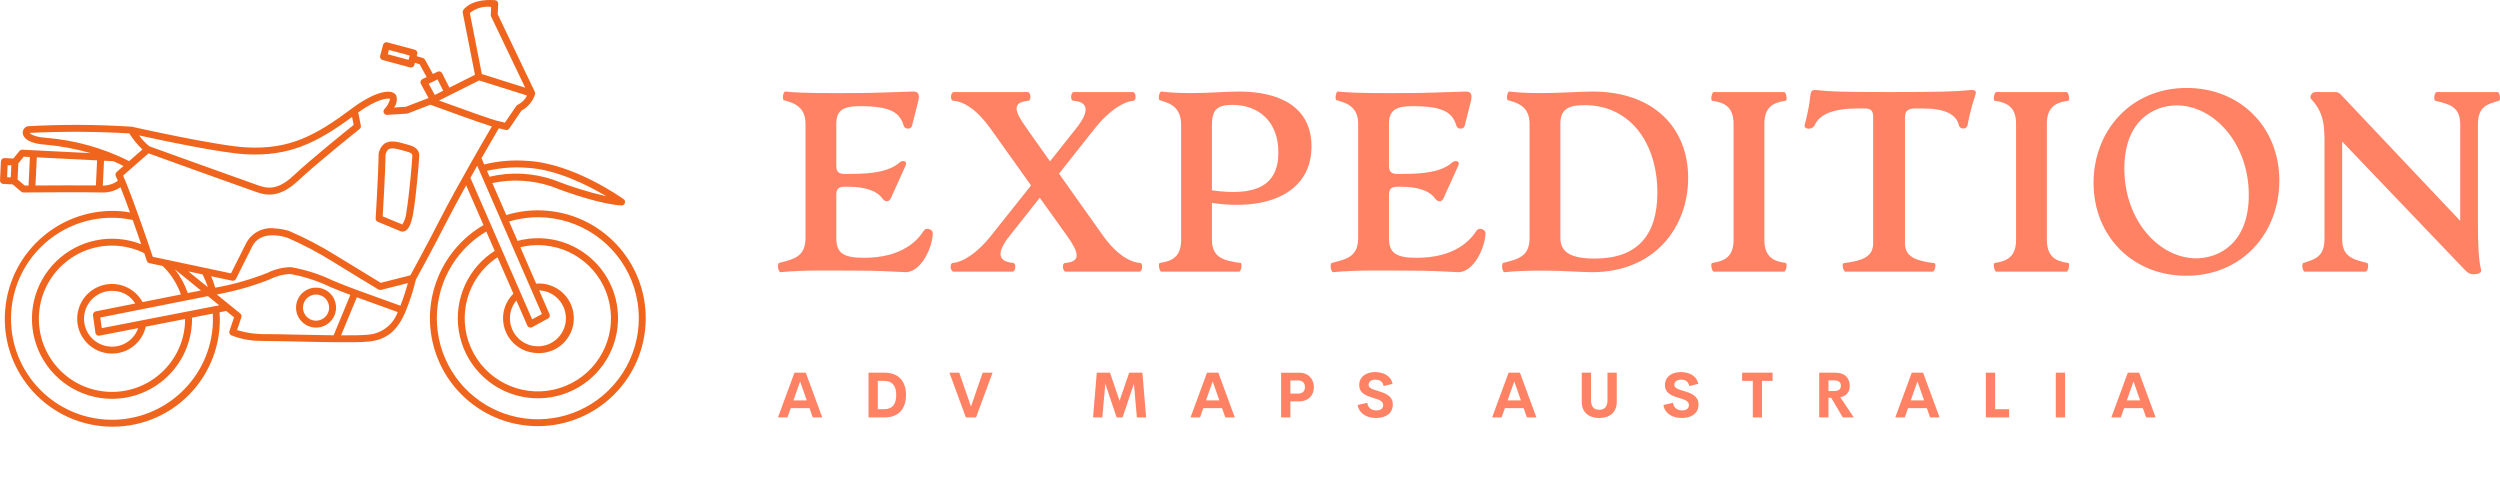
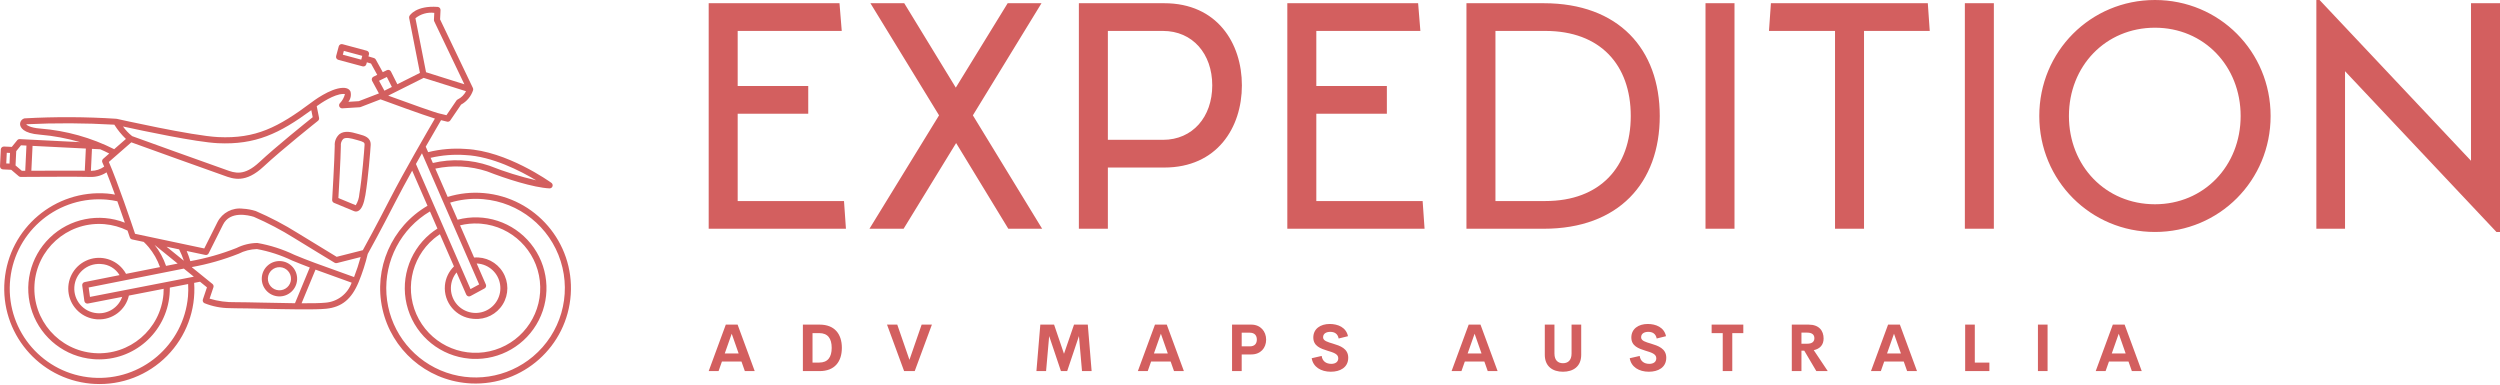
- <svg xmlns="http://www.w3.org/2000/svg" width="429" height="83.672" viewBox="0 -9 369.545 72.076" class="css-1j8o68f">
-   <defs id="SvgjsDefs13825" />
-   <g id="SvgjsG13826" featurekey="symbolFeature-0" transform="matrix(1.022031,0,0,1.022031,-3.615438,-27.08637)" fill="#f0651d">
-     <g>
-       <path d="M82.668,48.174a15.489,15.489,0,0,0-5.904.629l-2.02-4.63a16.319,16.319,0,0,1,8.479.457c3.069,1.202,7.579,2.651,10.192,2.777a.5.5,0,0,0,.317-.905c-.296-.213-7.313-5.224-14.008-5.544a19.549,19.549,0,0,0-6.155.522l-.393-.9c1.166-2.039,2.121-3.676,2.505-4.33l.983.24a.489.489,0,0,0,.095.014.5.5,0,0,0,.437-.218l1.76-2.584a4.156,4.156,0,0,0,1.97-2.366.501.501,0,0,0-.032-.348L75.523,19.765l.073-1.52a.5.5,0,0,0-.464-.523c-3.568-.249-4.568,1.39-4.609,1.46a.499.499,0,0,0-.06.35L72.23,28.517,68.531,30.37l-1.043-2.076a.499.499,0,0,0-.666-.225l-.676.329L65.001,26.324a.502.502,0,0,0-.296-.238l-.9-.267.085-.316a.499.499,0,0,0-.352-.612l-3.978-1.071a.488.488,0,0,0-.38.049.501.501,0,0,0-.233.303L58.519,25.763a.5.5,0,0,0,.352.613l3.978,1.071a.499.499,0,0,0,.613-.353l.083-.309.679.201,1.02,1.85-.617.301a.5.5,0,0,0-.221.688l1.111,2.047-3.287,1.268-1.703.107a1.936,1.936,0,0,0,.335-1.696c-.135-.283-.459-.611-1.264-.59-2.087.067-4.94,2.254-5.106,2.382l-0-0c-5.449,4.078-9.124,5.968-15.271,5.673-4.221-.202-16.457-2.959-16.58-2.986-.016-.004-.031.005-.048.003l.002-.012a124.175,124.175,0,0,0-15.042-.068.956.956,0,0,0-.728,1.011c.043.429.447,1.449,3.259,1.656A33.635,33.635,0,0,1,16.635,39.843l-9.869-.496-.001,0a.499.499,0,0,0-.412.185l-.883,1.089-1.277-.061a.5.5,0,0,0-.523.475l-.131,2.743a.5.5,0,0,0,.475.523l1.359.065,1.233,1.049a.5.5,0,0,0,.3.118c.009 0.0.018 0.0.027 0.0.1-.001,9.963-.069,11.462.003l.019.001a4.556,4.556,0,0,0,2.552-.751c.432,1.081.908,2.352,1.374,3.637-.417-.07-.835-.137-1.263-.174a15.607,15.607,0,0,0-2.681,31.098q.302.026.601.041A15.489,15.489,0,0,0,35.297,62.863l.96-.187,1.132.918-.667,1.982a.5.5,0,0,0,.251.607,11.194,11.194,0,0,0,4.134.813c.303.014.624.023.961.023,1.048 0,2.659.036,4.452.075,3.812.083,8.557.187,10.363.001,2.564-.263,4.154-1.567,5.318-4.358A30.992,30.992,0,0,0,63.688,58.131c.256-.459,2.003-3.606,4.531-8.534.788-1.535,1.758-3.321,2.74-5.088l2.506,5.744a15.598,15.598,0,0,0,6.522,29.018q.305.026.609.041a15.607,15.607,0,0,0,2.072-31.139ZM62.627,26.352l-3.012-.812.168-.625,3.012.811ZM30.276,64.708A10.578,10.578,0,1,1,20.233,53.233q.206.01.413.028a10.564,10.564,0,0,1,3.752,1.047c.227.67.37,1.097.376,1.116a.5.5,0,0,0,.371.332l1.903.403a10.749,10.749,0,0,1,.784.832,10.567,10.567,0,0,1,1.875,3.292l-5.552,1.103a5.082,5.082,0,0,0-.566-.826,5.034,5.034,0,1,0-4.285,8.256c.066.006.131.01.197.013a4.991,4.991,0,0,0,5.12-3.889l5.687-1.106C30.307,64.124,30.301,64.415,30.276,64.708ZM17.337,65.819a.499.499,0,0,0,.471.431.515.515,0,0,0,.119-.008l5.593-1.088a3.992,3.992,0,0,1-4.131,2.665,4.034,4.034,0,0,1,.538-8.049q.077.004.155.01a3.735,3.735,0,0,1,3.011,1.815L17.385,62.73a.5.5,0,0,0-.398.559Zm13.362-5.735A11.541,11.541,0,0,0,28.83,56.653l3.767,3.055Zm-12.444,5.074-.213-1.54,15.565-3.092,1.637,1.327Zm15.357-5.915-2.828-2.294,2.054.435A14.546,14.546,0,0,1,33.612,59.244Zm29.273-1.726-4.279,1.085c-.939-.57-5.292-3.213-6.378-3.893a50.644,50.644,0,0,0-6.859-3.598,8.554,8.554,0,0,0-2.093-.381,4.076,4.076,0,0,0-4.156,2.172c-.931,1.876-1.808,3.617-2.17,4.332L25.631,54.836c-.498-1.488-2.846-8.447-4.289-11.75l3.677-3.212c1.965.71,13.138,4.745,14.637,5.252.157.053.315.111.477.171,1.584.584,3.557,1.308,6.523-1.46,2.993-2.793,8.833-7.433,8.892-7.48a.499.499,0,0,0,.179-.49l-.381-1.91c.712-.515,2.819-1.949,4.286-1.995.052-.002.097-.001.135.001a1.728,1.728,0,0,1,.194.022,3.275,3.275,0,0,1-.837,1.502.5.5,0,0,0,.41.825l2.836-.178a.512.512,0,0,0,.149-.032l3.265-1.26c1.27.468,6.83,2.51,8.892,3.145-1.151,1.967-5.03,8.642-7.347,13.155C64.981,53.719,63.307,56.757,62.885,57.518Zm9.673-15.853L81.915,63.114l-1.415.766L71.572,43.413C71.906,42.817,72.237,42.231,72.559,41.665Zm7.243,23.114a.499.499,0,0,0,.295.273.509.509,0,0,0,.139.027.498.498,0,0,0,.262-.06l2.297-1.244a.5.5,0,0,0,.22-.64l-1.501-3.442.003-0c.052.003.105.006.157.01a4.047,4.047,0,1,1-3.453,1.453Zm-2.009-4.606a4.979,4.979,0,0,0-1.48,3.118,5.039,5.039,0,0,0,4.582,5.448c.065.006.129.01.193.013a5.034,5.034,0,1,0-0-10.035l-2.296-5.264a10.561,10.561,0,0,1,3.032-.295q.206.01.413.028a10.579,10.579,0,1,1-7.719,2.444,10.733,10.733,0,0,1,.977-.722ZM79.676,41.957c4.37.209,9.026,2.611,11.559,4.127a52.965,52.965,0,0,1-7.647-2.384,16.738,16.738,0,0,0-9.247-.448l-.367-.843A19.077,19.077,0,0,1,79.676,41.957ZM71.49,19.571a4.105,4.105,0,0,1,3.083-.874l-.055,1.146a.496.496,0,0,0,.049.24l4.929,10.298-6.269-1.974Zm1.348,9.76,6.933,2.183a3.103,3.103,0,0,1-1.377,1.352.495.495,0,0,0-.192.167L76.565,35.436,75.557,35.19l-.002.009c-.017-.004-.03-.017-.048-.019-.527-.073-5.094-1.707-8.469-2.944Zm-6.022-.148.821,1.634-1.22.611-.88-1.622ZM39.175,40.016c6.164.295,10.083-1.586,15.282-5.403l.23,1.151c-1.137.908-6.04,4.847-8.713,7.342-2.516,2.349-4.03,1.792-5.495,1.253-.17-.063-.337-.124-.502-.18-1.54-.521-13.787-4.944-14.82-5.318a7.666,7.666,0,0,1-1.501-1.58C26.908,37.993,35.628,39.846,39.175,40.016Zm-31.356-3.097a135.424,135.424,0,0,1,14.418.069,12.24,12.24,0,0,0,1.898,2.331l-1.92,1.677a32.575,32.575,0,0,0-12.056-3.372C8.334,37.491,7.844,36.983,7.819,36.919Zm9.761,3.973-.174,3.623c-2.097-.026-6.338-.006-8.74.009L8.862,40.454ZM5.092,43.352l-.531-.025.084-1.744.531.025Zm.987.302.112-2.334.779-.961.894.045-.198,4.126-.553.004Zm12.384.885-.005-0-.05-.002.172-3.595,1.354.068q.756.323,1.471.694l-.998.872a.5.5,0,0,0-.126.583c.095.209.195.439.3.686A3.651,3.651,0,0,1,18.462,44.539ZM34.29,65.055A14.607,14.607,0,1,1,20.428,49.209c.187.009.375.021.563.038a14.628,14.628,0,0,1,1.741.267c.455,1.274.879,2.497,1.225,3.504A11.578,11.578,0,1,0,18.742,75.334c.151.013.301.023.452.03A11.578,11.578,0,0,0,31.272,64.794q.05-.581.043-1.157l2.995-.583A14.596,14.596,0,0,1,34.29,65.055Zm12.252,1.04c-1.801-.039-3.42-.074-4.474-.075a13.601,13.601,0,0,1-4.246-.576l.626-1.858a.5.5,0,0,0-.159-.548l-1.759-1.426-.001-.006-.005.001-1.577-1.279c-.004-.017-.01-.034-.014-.052a40.038,40.038,0,0,0,7.644-2.182,6.906,6.906,0,0,1,2.987-.762,22.887,22.887,0,0,1,5.757,1.874c.942.386,1.913.777,2.888,1.142l-2.421,5.843C50.084,66.172,48.222,66.131,46.542,66.094Zm10.239.007c-.802.083-2.235.105-3.914.097L55.147,60.695l5.91,2.135A4.929,4.929,0,0,1,56.781,66.101Zm4.672-4.191-6.416-2.317c-1.119-.404-2.247-.866-3.337-1.313a23.244,23.244,0,0,0-6.072-1.946,7.856,7.856,0,0,0-3.409.826A39.153,39.153,0,0,1,34.67,59.307a15.552,15.552,0,0,0-.597-1.659l3.046.645a.494.494,0,0,0,.549-.263s1.129-2.226,2.347-4.683c1.143-2.305,4.157-1.562,5.052-1.282A50.345,50.345,0,0,1,51.696,55.556c1.222.766,6.57,4.01,6.57,4.01a.499.499,0,0,0,.382.057l3.88-.983A31.388,31.388,0,0,1,61.453,61.91ZM90.73,74.901a14.603,14.603,0,1,1-16.863-23.725l1.223,2.805a11.724,11.724,0,0,0-1.217.883,11.578,11.578,0,0,0,6.459,20.395c.149.013.298.023.446.03a11.578,11.578,0,1,0-2.389-22.757l-1.219-2.795a14.482,14.482,0,0,1,4.849-.605c.186.009.375.022.562.038a14.607,14.607,0,0,1,8.148,25.731Z" />
-       <path d="M52.136,62.325a2.892,2.892,0,1,0-3.027,2.75A2.895,2.895,0,0,0,52.136,62.325ZM49.157,64.076a1.892,1.892,0,1,1,1.98-1.799A1.894,1.894,0,0,1,49.157,64.076Z" />
-       <path d="M62.289,38.554l-.396-.109c-.735-.21-1.963-.558-2.812.074a2.305,2.305,0,0,0-.788,1.928c-.038,2.394-.42,8.77-.424,8.835a.501.501,0,0,0,.308.492L61.475,51.141a.682.682,0,0,0,.243.055.824.824,0,0,0,.431-.103c.536-.285.902-1.107,1.154-2.585.449-2.639.826-7.338.867-8.188C64.229,39.076,63.153,38.787,62.289,38.554Zm.028,9.787a4.008,4.008,0,0,1-.588,1.823l-2.84-1.177c.082-1.385.371-6.437.404-8.523a1.406,1.406,0,0,1,.385-1.142c.453-.339,1.385-.073,2.037.112l.316.086c.989.266,1.159.379,1.142.753C63.131,41.111,62.758,45.742,62.316,48.341Z" />
+ <svg xmlns="http://www.w3.org/2000/svg" width="429" height="65.903" viewBox="0 0 370.403 56.901" class="css-1j8o68f" version="1.1" id="svg5">
+   <defs id="SvgjsDefs3014" />
+   <g id="SvgjsG3015" featurekey="symbolFeature-0" transform="matrix(0.9057811,0,0,0.9057811,-3.204204,-15.02915)" fill="#ff8264" style="fill:#d35f5f;fill-opacity:1">
+     <g id="g3" style="fill:#d35f5f;fill-opacity:1">
+       <path d="M82.668,48.174a15.489,15.489,0,0,0-5.904.629l-2.02-4.63a16.319,16.319,0,0,1,8.479.457c3.069,1.202,7.579,2.651,10.192,2.777a.5.5,0,0,0,.317-.905c-.296-.213-7.313-5.224-14.008-5.544a19.549,19.549,0,0,0-6.155.522l-.393-.9c1.166-2.039,2.121-3.676,2.505-4.33l.983.24a.489.489,0,0,0,.095.014.5.5,0,0,0,.437-.218l1.76-2.584a4.156,4.156,0,0,0,1.97-2.366.501.501,0,0,0-.032-.348L75.523,19.765l.073-1.52a.5.5,0,0,0-.464-.523c-3.568-.249-4.568,1.39-4.609,1.46a.499.499,0,0,0-.06.35L72.23,28.517,68.531,30.37l-1.043-2.076a.499.499,0,0,0-.666-.225l-.676.329L65.001,26.324a.502.502,0,0,0-.296-.238l-.9-.267.085-.316a.499.499,0,0,0-.352-.612l-3.978-1.071a.488.488,0,0,0-.38.049.501.501,0,0,0-.233.303L58.519,25.763a.5.5,0,0,0,.352.613l3.978,1.071a.499.499,0,0,0,.613-.353l.083-.309.679.201,1.02,1.85-.617.301a.5.5,0,0,0-.221.688l1.111,2.047-3.287,1.268-1.703.107a1.936,1.936,0,0,0,.335-1.696c-.135-.283-.459-.611-1.264-.59-2.087.067-4.94,2.254-5.106,2.382l-0-0c-5.449,4.078-9.124,5.968-15.271,5.673-4.221-.202-16.457-2.959-16.58-2.986-.016-.004-.031.005-.048.003l.002-.012a124.175,124.175,0,0,0-15.042-.068.956.956,0,0,0-.728,1.011c.043.429.447,1.449,3.259,1.656A33.635,33.635,0,0,1,16.635,39.843l-9.869-.496-.001,0a.499.499,0,0,0-.412.185l-.883,1.089-1.277-.061a.5.5,0,0,0-.523.475l-.131,2.743a.5.5,0,0,0,.475.523l1.359.065,1.233,1.049a.5.5,0,0,0,.3.118c.009 0.0.018 0.0.027 0.0.1-.001,9.963-.069,11.462.003l.019.001a4.556,4.556,0,0,0,2.552-.751c.432,1.081.908,2.352,1.374,3.637-.417-.07-.835-.137-1.263-.174a15.607,15.607,0,0,0-2.681,31.098q.302.026.601.041A15.489,15.489,0,0,0,35.297,62.863l.96-.187,1.132.918-.667,1.982a.5.5,0,0,0,.251.607,11.194,11.194,0,0,0,4.134.813c.303.014.624.023.961.023,1.048 0,2.659.036,4.452.075,3.812.083,8.557.187,10.363.001,2.564-.263,4.154-1.567,5.318-4.358A30.992,30.992,0,0,0,63.688,58.131c.256-.459,2.003-3.606,4.531-8.534.788-1.535,1.758-3.321,2.74-5.088l2.506,5.744a15.598,15.598,0,0,0,6.522,29.018q.305.026.609.041a15.607,15.607,0,0,0,2.072-31.139ZM62.627,26.352l-3.012-.812.168-.625,3.012.811ZM30.276,64.708A10.578,10.578,0,1,1,20.233,53.233q.206.01.413.028a10.564,10.564,0,0,1,3.752,1.047c.227.67.37,1.097.376,1.116a.5.5,0,0,0,.371.332l1.903.403a10.749,10.749,0,0,1,.784.832,10.567,10.567,0,0,1,1.875,3.292l-5.552,1.103a5.082,5.082,0,0,0-.566-.826,5.034,5.034,0,1,0-4.285,8.256c.066.006.131.01.197.013a4.991,4.991,0,0,0,5.12-3.889l5.687-1.106C30.307,64.124,30.301,64.415,30.276,64.708ZM17.337,65.819a.499.499,0,0,0,.471.431.515.515,0,0,0,.119-.008l5.593-1.088a3.992,3.992,0,0,1-4.131,2.665,4.034,4.034,0,0,1,.538-8.049q.077.004.155.01a3.735,3.735,0,0,1,3.011,1.815L17.385,62.73a.5.5,0,0,0-.398.559Zm13.362-5.735A11.541,11.541,0,0,0,28.83,56.653l3.767,3.055Zm-12.444,5.074-.213-1.54,15.565-3.092,1.637,1.327Zm15.357-5.915-2.828-2.294,2.054.435A14.546,14.546,0,0,1,33.612,59.244Zm29.273-1.726-4.279,1.085c-.939-.57-5.292-3.213-6.378-3.893a50.644,50.644,0,0,0-6.859-3.598,8.554,8.554,0,0,0-2.093-.381,4.076,4.076,0,0,0-4.156,2.172c-.931,1.876-1.808,3.617-2.17,4.332L25.631,54.836c-.498-1.488-2.846-8.447-4.289-11.75l3.677-3.212c1.965.71,13.138,4.745,14.637,5.252.157.053.315.111.477.171,1.584.584,3.557,1.308,6.523-1.46,2.993-2.793,8.833-7.433,8.892-7.48a.499.499,0,0,0,.179-.49l-.381-1.91c.712-.515,2.819-1.949,4.286-1.995.052-.002.097-.001.135.001a1.728,1.728,0,0,1,.194.022,3.275,3.275,0,0,1-.837,1.502.5.5,0,0,0,.41.825l2.836-.178a.512.512,0,0,0,.149-.032l3.265-1.26c1.27.468,6.83,2.51,8.892,3.145-1.151,1.967-5.03,8.642-7.347,13.155C64.981,53.719,63.307,56.757,62.885,57.518Zm9.673-15.853L81.915,63.114l-1.415.766L71.572,43.413C71.906,42.817,72.237,42.231,72.559,41.665Zm7.243,23.114a.499.499,0,0,0,.295.273.509.509,0,0,0,.139.027.498.498,0,0,0,.262-.06l2.297-1.244a.5.5,0,0,0,.22-.64l-1.501-3.442.003-0c.052.003.105.006.157.01a4.047,4.047,0,1,1-3.453,1.453Zm-2.009-4.606a4.979,4.979,0,0,0-1.48,3.118,5.039,5.039,0,0,0,4.582,5.448c.065.006.129.01.193.013a5.034,5.034,0,1,0-0-10.035l-2.296-5.264a10.561,10.561,0,0,1,3.032-.295q.206.01.413.028a10.579,10.579,0,1,1-7.719,2.444,10.733,10.733,0,0,1,.977-.722ZM79.676,41.957c4.37.209,9.026,2.611,11.559,4.127a52.965,52.965,0,0,1-7.647-2.384,16.738,16.738,0,0,0-9.247-.448l-.367-.843A19.077,19.077,0,0,1,79.676,41.957ZM71.49,19.571a4.105,4.105,0,0,1,3.083-.874l-.055,1.146a.496.496,0,0,0,.049.24l4.929,10.298-6.269-1.974Zm1.348,9.76,6.933,2.183a3.103,3.103,0,0,1-1.377,1.352.495.495,0,0,0-.192.167L76.565,35.436,75.557,35.19l-.002.009c-.017-.004-.03-.017-.048-.019-.527-.073-5.094-1.707-8.469-2.944Zm-6.022-.148.821,1.634-1.22.611-.88-1.622ZM39.175,40.016c6.164.295,10.083-1.586,15.282-5.403l.23,1.151c-1.137.908-6.04,4.847-8.713,7.342-2.516,2.349-4.03,1.792-5.495,1.253-.17-.063-.337-.124-.502-.18-1.54-.521-13.787-4.944-14.82-5.318a7.666,7.666,0,0,1-1.501-1.58C26.908,37.993,35.628,39.846,39.175,40.016Zm-31.356-3.097a135.424,135.424,0,0,1,14.418.069,12.24,12.24,0,0,0,1.898,2.331l-1.92,1.677a32.575,32.575,0,0,0-12.056-3.372C8.334,37.491,7.844,36.983,7.819,36.919Zm9.761,3.973-.174,3.623c-2.097-.026-6.338-.006-8.74.009L8.862,40.454ZM5.092,43.352l-.531-.025.084-1.744.531.025Zm.987.302.112-2.334.779-.961.894.045-.198,4.126-.553.004Zm12.384.885-.005-0-.05-.002.172-3.595,1.354.068q.756.323,1.471.694l-.998.872a.5.5,0,0,0-.126.583c.095.209.195.439.3.686A3.651,3.651,0,0,1,18.462,44.539ZM34.29,65.055A14.607,14.607,0,1,1,20.428,49.209c.187.009.375.021.563.038a14.628,14.628,0,0,1,1.741.267c.455,1.274.879,2.497,1.225,3.504A11.578,11.578,0,1,0,18.742,75.334c.151.013.301.023.452.03A11.578,11.578,0,0,0,31.272,64.794q.05-.581.043-1.157l2.995-.583A14.596,14.596,0,0,1,34.29,65.055Zm12.252,1.04c-1.801-.039-3.42-.074-4.474-.075a13.601,13.601,0,0,1-4.246-.576l.626-1.858a.5.5,0,0,0-.159-.548l-1.759-1.426-.001-.006-.005.001-1.577-1.279c-.004-.017-.01-.034-.014-.052a40.038,40.038,0,0,0,7.644-2.182,6.906,6.906,0,0,1,2.987-.762,22.887,22.887,0,0,1,5.757,1.874c.942.386,1.913.777,2.888,1.142l-2.421,5.843C50.084,66.172,48.222,66.131,46.542,66.094Zm10.239.007c-.802.083-2.235.105-3.914.097L55.147,60.695l5.91,2.135A4.929,4.929,0,0,1,56.781,66.101Zm4.672-4.191-6.416-2.317c-1.119-.404-2.247-.866-3.337-1.313a23.244,23.244,0,0,0-6.072-1.946,7.856,7.856,0,0,0-3.409.826A39.153,39.153,0,0,1,34.67,59.307a15.552,15.552,0,0,0-.597-1.659l3.046.645a.494.494,0,0,0,.549-.263s1.129-2.226,2.347-4.683c1.143-2.305,4.157-1.562,5.052-1.282A50.345,50.345,0,0,1,51.696,55.556c1.222.766,6.57,4.01,6.57,4.01a.499.499,0,0,0,.382.057l3.88-.983A31.388,31.388,0,0,1,61.453,61.91ZM90.73,74.901a14.603,14.603,0,1,1-16.863-23.725l1.223,2.805a11.724,11.724,0,0,0-1.217.883,11.578,11.578,0,0,0,6.459,20.395c.149.013.298.023.446.03a11.578,11.578,0,1,0-2.389-22.757l-1.219-2.795a14.482,14.482,0,0,1,4.849-.605c.186.009.375.022.562.038a14.607,14.607,0,0,1,8.148,25.731Z" id="path1" style="fill:#d35f5f;fill-opacity:1" />
+       <path d="M52.136,62.325a2.892,2.892,0,1,0-3.027,2.75A2.895,2.895,0,0,0,52.136,62.325ZM49.157,64.076a1.892,1.892,0,1,1,1.98-1.799A1.894,1.894,0,0,1,49.157,64.076Z" id="path2" style="fill:#d35f5f;fill-opacity:1" />
+       <path d="M62.289,38.554l-.396-.109c-.735-.21-1.963-.558-2.812.074a2.305,2.305,0,0,0-.788,1.928c-.038,2.394-.42,8.77-.424,8.835a.501.501,0,0,0,.308.492L61.475,51.141a.682.682,0,0,0,.243.055.824.824,0,0,0,.431-.103c.536-.285.902-1.107,1.154-2.585.449-2.639.826-7.338.867-8.188C64.229,39.076,63.153,38.787,62.289,38.554Zm.028,9.787a4.008,4.008,0,0,1-.588,1.823l-2.84-1.177c.082-1.385.371-6.437.404-8.523a1.406,1.406,0,0,1,.385-1.142c.453-.339,1.385-.073,2.037.112l.316.086c.989.266,1.159.379,1.142.753C63.131,41.111,62.758,45.742,62.316,48.341Z" id="path3" style="fill:#d35f5f;fill-opacity:1" />
    </g>
  </g>
-   <g id="SvgjsG13827" featurekey="nameFeature-0" transform="matrix(0.9481962,0,0,0.9481962,114.0615,-6.771509)" fill="#ff8264">
-     <path d="M1.4 40.08 c-0.4 0.04 -0.56 -1.36 -0.24 -1.44 c2.32 -0.6 4.12 -0.96 4.12 -3.92 l0 -17.76 c0 -2.56 -1.64 -3.24 -3.36 -3.68 c-0.32 -0.08 -0.12 -1.4 0.2 -1.36 c2.92 0.32 7.96 0.24 10.4 0.24 c3.64 0 6.28 -0.16 9.56 -0.24 c0.96 0 0.96 0.64 0.76 1.56 l-0.96 3.8 c-0.12 0.56 -1.12 0.56 -1.28 0 c-0.6 -1.96 -1.8 -3.08 -6.8 -3.08 c-2.8 0 -3.72 0.72 -3.72 2.8 l0 6.52 c0 1.04 0.52 1.24 1.32 1.24 l0.88 0 c3.24 0 6.04 -0.32 7.68 -1.8 c0.4 -0.36 1.28 -0.28 0.92 0.52 l-2.28 5.04 c-0.32 0.72 -0.92 0.64 -1.36 0.04 c-0.92 -1.28 -2.96 -1.8 -5.28 -1.8 l-0.56 0 c-0.8 0 -1.32 0.2 -1.32 1.24 l0 6.72 c0 2.28 0.96 3.12 4.28 3.12 c6.04 0 8.44 -2.76 9.4 -4.28 c0.28 -0.44 1.36 -0.24 1.36 0.44 c0 2.04 -1.72 6.08 -4.24 6.08 c-2.24 -0.12 -4.44 -0.24 -7.8 -0.24 c-3.68 0 -8.04 -0.12 -11.68 0.24 z M57.44 38.64 c0.52 0.04 0.36 1.36 -0.08 1.36 l-11.52 0 c-0.48 0 -0.64 -1.32 -0.08 -1.36 c2.52 -0.2 2.16 -1.6 0.28 -4.24 l-4.24 -5.92 l-4.68 5.92 c-2.24 2.8 -1.72 4.04 0.56 4.24 c0.44 0.04 0.4 1.36 -0.12 1.36 l-9.2 0 c-0.52 0 -0.64 -1.32 -0.12 -1.36 c1.6 -0.12 3.88 -1.6 5.96 -4.24 l6.24 -7.84 l-6.36 -8.92 c-2.16 -3 -4.16 -4.16 -5.76 -4.28 c-0.56 -0.04 -0.44 -1.36 0.12 -1.36 l11.48 0 c0.48 0 0.6 1.32 0.12 1.36 c-2.6 0.24 -2.24 1.56 -0.32 4.24 l3.68 5.2 l4.12 -5.2 c2.16 -2.72 1.76 -4.08 -0.48 -4.24 c-0.56 -0.04 -0.4 -1.36 0.08 -1.36 l9.2 0 c0.48 0 0.6 1.32 0.08 1.36 c-1.56 0.12 -3.88 1.6 -5.96 4.24 l-5.64 7.12 l6.84 9.64 c2.12 2.96 4.2 4.16 5.8 4.28 z M84.16 20.48 c0 7.12 -6.68 10.12 -15.52 8.8 l0 5.76 c0 2.8 1.92 3.28 4.48 3.6 c0.28 0.04 0.08 1.36 -0.24 1.36 l-12.12 0 c-0.32 0 -0.56 -1.32 -0.24 -1.36 c2.04 -0.28 3.32 -1.08 3.32 -3.6 l0 -17.84 c0 -2.64 -1.4 -3.4 -3.32 -3.92 c-0.32 -0.08 -0.12 -1.4 0.24 -1.36 c1.56 0.2 3.32 0.24 4.6 0.24 c2.96 0 5.44 -0.24 7.48 -0.24 c6.2 0 11.32 2.28 11.32 8.56 z M71.84 14 c-2.52 0 -3.2 0.88 -3.2 3.2 l0 10.12 c6.8 0.96 10.36 -0.68 10.36 -5.92 c0 -4.76 -3.04 -7.4 -7.16 -7.4 z M87.56 40.08 c-0.4 0.04 -0.56 -1.36 -0.24 -1.44 c2.32 -0.6 4.12 -0.96 4.12 -3.92 l0 -17.76 c0 -2.56 -1.64 -3.24 -3.36 -3.68 c-0.32 -0.08 -0.12 -1.4 0.2 -1.36 c2.92 0.32 7.96 0.24 10.4 0.24 c3.64 0 6.28 -0.16 9.56 -0.24 c0.96 0 0.96 0.64 0.76 1.56 l-0.96 3.8 c-0.12 0.56 -1.12 0.56 -1.28 0 c-0.6 -1.96 -1.8 -3.08 -6.8 -3.08 c-2.8 0 -3.72 0.72 -3.72 2.8 l0 6.52 c0 1.04 0.52 1.24 1.32 1.24 l0.88 0 c3.24 0 6.04 -0.32 7.68 -1.8 c0.4 -0.36 1.28 -0.28 0.92 0.52 l-2.28 5.04 c-0.32 0.72 -0.92 0.64 -1.36 0.04 c-0.92 -1.28 -2.96 -1.8 -5.28 -1.8 l-0.56 0 c-0.8 0 -1.32 0.2 -1.32 1.24 l0 6.72 c0 2.28 0.96 3.12 4.28 3.12 c6.04 0 8.44 -2.76 9.4 -4.28 c0.28 -0.44 1.36 -0.24 1.36 0.44 c0 2.04 -1.72 6.08 -4.24 6.08 c-2.24 -0.12 -4.44 -0.24 -7.8 -0.24 c-3.68 0 -8.04 -0.12 -11.68 0.24 z M114.28 40.08 c-0.4 0.04 -0.56 -1.36 -0.24 -1.44 c2.32 -0.6 4.12 -0.96 4.12 -3.92 l0 -17.76 c0 -2.56 -1.64 -3.24 -3.36 -3.68 c-0.32 -0.08 -0.12 -1.4 0.2 -1.36 c1.64 0.2 3.32 0.24 5 0.24 c3.12 0 5.92 -0.24 7.96 -0.24 c9.68 0 14.92 5.76 14.92 13.48 c0 7.68 -5.24 14.68 -14.96 14.68 c-1.92 0 -4.4 -0.24 -7.36 -0.24 c-2.48 0 -4.44 0.04 -6.28 0.24 z M128.32 37.96 c6.52 0 9.76 -3.52 9.76 -10.28 c0 -7.64 -4.16 -13.64 -11.36 -13.64 c-2.84 0 -3.76 0.88 -3.76 2.92 l0 17.76 c0 2.16 1.48 3.24 5.36 3.24 z M146.88 40 c-0.32 0 -0.56 -1.32 -0.24 -1.36 c2.04 -0.28 3.32 -1.08 3.32 -3.6 l0 -18.08 c0 -2.52 -1.28 -3.32 -3.32 -3.6 c-0.32 -0.04 -0.08 -1.36 0.24 -1.36 l10.96 0 c0.32 0 0.56 1.32 0.24 1.36 c-1.72 0.24 -3.32 0.8 -3.32 3.6 l0 18.08 c0 2.8 1.6 3.36 3.32 3.6 c0.32 0.04 0.08 1.36 -0.24 1.36 l-10.96 0 z M167.4 40 c-0.36 0 -0.6 -1.28 -0.28 -1.32 c2.76 -0.36 4.6 -0.92 4.6 -3.08 l0 -19.72 c0 -1 -0.36 -1.32 -1.32 -1.32 l-1.08 0 c-3.8 0 -5.92 0.88 -6.72 2.6 c-0.36 0.8 -1.72 0.68 -1.56 0 c0.36 -1.44 0.68 -2.68 0.92 -4.8 c0.08 -0.76 0.52 -0.72 1.24 -0.64 c1.84 0.2 3.52 0.28 11.12 0.28 s10.28 -0.08 12.2 -0.28 c0.72 -0.08 1.4 -0.12 1.16 0.64 c-0.6 1.88 -1 3.36 -1.24 4.8 c-0.12 0.68 -1.2 0.72 -1.36 0 c-0.4 -1.68 -2.16 -2.6 -5.6 -2.6 l-1.24 0 c-0.96 0 -1.56 0.32 -1.56 1.32 l0 19.72 c0 2.16 1.84 2.72 4.6 3.08 c0.32 0.04 0.08 1.32 -0.28 1.32 l-13.6 0 z M190.92 40 c-0.32 0 -0.56 -1.32 -0.24 -1.36 c2.04 -0.28 3.32 -1.08 3.32 -3.6 l0 -18.08 c0 -2.52 -1.28 -3.32 -3.32 -3.6 c-0.32 -0.04 -0.08 -1.36 0.24 -1.36 l10.96 0 c0.32 0 0.56 1.32 0.24 1.36 c-1.72 0.24 -3.32 0.8 -3.32 3.6 l0 18.08 c0 2.8 1.6 3.36 3.32 3.6 c0.32 0.04 0.08 1.36 -0.24 1.36 l-10.96 0 z M220.52 40.64 c-8.32 0 -14.44 -6.16 -14.44 -14.48 c0 -8.08 5.76 -14.8 14.52 -14.8 c8.36 0 14.44 6.12 14.44 14.44 c0 8.12 -5.72 14.84 -14.52 14.84 z M222.08 37.92 c3.52 0 8.2 -2.32 8.2 -9.88 c0 -8.08 -5.48 -13.96 -11.24 -13.96 c-3.52 0 -8.16 2.32 -8.16 9.84 c0 8.16 5.48 14 11.2 14 z M265.36 40.4 c-0.68 0 -1.04 -0.28 -1.48 -0.76 l-19.04 -19.92 l0 15.2 c0 2.72 1.6 3.16 3.88 3.72 c0.32 0.08 0.16 1.36 -0.24 1.36 l-9.48 0 c-0.32 0 -0.56 -1.24 -0.2 -1.36 c1.68 -0.56 3.28 -0.88 3.28 -3.72 l0 -15.52 c0 -2.84 -0.44 -4.2 -1.48 -5.6 c-0.36 -0.48 -0.72 -0.8 -0.72 -0.92 c0 -0.36 0.24 -0.88 0.8 -0.88 l2.96 0 c0.4 0 0.68 0.04 0.96 0.36 l18.64 19.72 l0 -15.04 c0 -2.84 -1.8 -3.16 -3.88 -3.68 c-0.32 -0.08 -0.16 -1.36 0.24 -1.36 l9.48 0 c0.32 0 0.52 1.28 0.2 1.36 c-1.76 0.52 -3.28 0.84 -3.28 3.68 l0 15.56 c0 2.64 0.08 5.56 0.48 7.04 c0.16 0.6 -0.48 0.76 -1.12 0.76 z" />
+   <g id="SvgjsG3016" featurekey="nameFeature-0" transform="matrix(1.193358,0,0,1.193358,100.9426,-13.84295)" fill="#ff8264" style="fill:#d35f5f;fill-opacity:1">
+     <path d="M20.2 36.56 l0.24 3.44 l-17.04 0 l0 -28 l16.24 0 l0.28 3.44 l-12.92 0 l0 6.84 l8.76 0 l0 3.44 l-8.76 0 l0 10.84 l13.2 0 z M44.8 40 l-4.2 0 l-6.48 -10.64 l-6.52 10.64 l-4.24 0 l8.64 -14.08 l-8.52 -13.92 l4.2 0 l6.4 10.48 l6.44 -10.48 l4.2 0 l-8.52 13.92 z M59.96 12 c6.56 0 9.64 4.96 9.64 10.2 s-3.08 10.2 -9.64 10.2 l-7 0 l0 7.6 l-3.6 0 l0 -28 l10.6 0 z M59.8 28.96 c3.68 0 6.12 -2.84 6.12 -6.76 s-2.44 -6.76 -6.12 -6.76 l-6.84 0 l0 13.52 l6.84 0 z M92.04 36.56 l0.24 3.44 l-17.04 0 l0 -28 l16.24 0 l0.28 3.44 l-12.92 0 l0 6.84 l8.76 0 l0 3.44 l-8.76 0 l0 10.84 l13.2 0 z M107.08 12 c9.28 0 14.4 5.68 14.4 14 s-5.12 14 -14.4 14 l-9.6 0 l0 -28 l9.6 0 z M107.28 36.56 c6.8 0 10.6 -4.24 10.6 -10.56 c0 -6.36 -3.8 -10.56 -10.6 -10.56 l-6.2 0 l0 21.12 l6.2 0 z M127.16 40 l0 -28 l3.6 0 l0 28 l-3.6 0 z M155 15.44 l-8.16 0 l0 24.56 l-3.6 0 l0 -24.56 l-8.2 0 l0.24 -3.44 l19.48 0 z M159.36 40 l0 -28 l3.6 0 l0 28 l-3.6 0 z M182.96 40.4 c-8 0 -14.36 -6.4 -14.36 -14.4 s6.36 -14.4 14.36 -14.4 s14.36 6.4 14.36 14.4 s-6.36 14.4 -14.36 14.4 z M182.96 36.96 c6.08 0 10.64 -4.76 10.64 -10.96 s-4.56 -10.96 -10.64 -10.96 c-6.12 0 -10.68 4.76 -10.68 10.96 s4.56 10.96 10.68 10.96 z M222.2 12 l3.6 0 l0 28.4 l-0.44 0 l-18.8 -19.96 l0 19.56 l-3.56 0 l0 -28.4 l0.4 0 l18.8 19.96 l0 -19.56 z" id="path4" style="fill:#d35f5f;fill-opacity:1" />
  </g>
-   <g id="SvgjsG13828" featurekey="sloganFeature-0" transform="matrix(0.4680087,0,0,0.4680087,114.8626,43.33551)" fill="#ff8264">
-     <path d="M11.27 20 l-1.025 -2.91 l-5.928 0 l-1.025 2.91 l-2.998 0 l5.195 -14.111 l3.584 0 l5.195 14.111 l-2.998 0 z M5.176 14.639 l4.209 0 l-2.1 -5.986 z M28.892 20 l0 -14.111 l5.107 0 c4.502 0 6.729 2.832 6.729 7.051 c0 4.229 -2.227 7.061 -6.729 7.061 l-5.107 0 z M31.821 17.412 l2.031 0 c2.598 0 3.789 -1.621 3.789 -4.473 s-1.191 -4.473 -3.789 -4.473 l-2.031 0 l0 8.945 z M64.951 5.889 l3.115 0 l-5.215 14.111 l-3.223 0 l-5.186 -14.111 l3.106 0 l3.701 10.693 z M116.562 20 l-2.92 0 l-0.928 -10.635 l-3.574 10.635 l-1.895 0 l-3.574 -10.635 l-0.938 10.635 l-2.93 0 l1.182 -14.111 l4.18 0 l3.008 8.857 l3.047 -8.857 l4.18 0 z M141.578 20 l-1.025 -2.91 l-5.928 0 l-1.025 2.91 l-2.998 0 l5.195 -14.111 l3.584 0 l5.195 14.111 l-2.998 0 z M135.483 14.639 l4.209 0 l-2.1 -5.986 z M165.068 5.889 c2.764 0 4.482 2.051 4.482 4.561 c0 2.568 -1.719 4.492 -4.482 4.492 l-2.939 0 l0 5.059 l-2.93 0 l0 -14.111 l5.869 0 z M164.58 12.49 c1.465 0 2.148 -0.811 2.148 -2.08 c0 -1.221 -0.684 -2.07 -2.148 -2.07 l-2.451 0 l0 4.15 l2.451 0 z M189.204 20.195 c-3.027 0 -5.391 -1.455 -5.82 -4.102 l3.027 -0.693 c0.195 1.582 1.357 2.402 2.91 2.402 c1.191 0 2.139 -0.527 2.129 -1.719 c-0.01 -1.328 -1.572 -1.748 -3.291 -2.275 c-2.07 -0.645 -4.287 -1.406 -4.287 -4.004 c0 -2.627 2.148 -4.111 4.981 -4.111 c2.481 0 4.981 1.006 5.547 3.711 l-2.832 0.703 c-0.264 -1.406 -1.211 -2.022 -2.539 -2.022 c-1.182 0 -2.188 0.488 -2.188 1.65 c0 1.084 1.387 1.445 2.988 1.924 c2.129 0.645 4.648 1.465 4.648 4.277 c0 2.998 -2.51 4.258 -5.273 4.258 z M236.832 20 l-1.025 -2.91 l-5.928 0 l-1.025 2.91 l-2.998 0 l5.195 -14.111 l3.584 0 l5.195 14.111 l-2.998 0 z M230.737 14.639 l4.209 0 l-2.1 -5.986 z M259.678 20.195 c-3.096 0 -5.518 -1.582 -5.518 -5.137 l0 -9.17 l2.93 0 l0 8.77 c0 2.148 1.143 2.949 2.588 2.949 c1.455 0 2.607 -0.811 2.607 -2.949 l0 -8.77 l2.93 0 l0 9.17 c0 3.555 -2.432 5.137 -5.537 5.137 z M285.767 20.195 c-3.027 0 -5.391 -1.455 -5.82 -4.102 l3.027 -0.693 c0.195 1.582 1.357 2.402 2.91 2.402 c1.191 0 2.139 -0.527 2.129 -1.719 c-0.01 -1.328 -1.572 -1.748 -3.291 -2.275 c-2.07 -0.645 -4.287 -1.406 -4.287 -4.004 c0 -2.627 2.148 -4.111 4.981 -4.111 c2.481 0 4.981 1.006 5.547 3.711 l-2.832 0.703 c-0.264 -1.406 -1.211 -2.022 -2.539 -2.022 c-1.182 0 -2.188 0.488 -2.188 1.65 c0 1.084 1.387 1.445 2.988 1.924 c2.129 0.645 4.648 1.465 4.648 4.277 c0 2.998 -2.51 4.258 -5.273 4.258 z M314.434 5.889 l0 2.578 l-3.35 0 l0 11.533 l-2.9 0 l0 -11.533 l-3.369 0 l0 -2.578 l9.619 0 z M336.606 20 l-3.672 -6.211 l-0.85 0 l0 6.211 l-2.93 0 l0 -14.111 l5.117 0 c3.193 0 4.541 1.885 4.541 4.219 c0 1.895 -1.074 3.125 -2.988 3.535 l4.248 6.357 l-3.467 0 z M332.085 8.32 l0 3.369 l1.728 0 c1.562 0 2.197 -0.664 2.197 -1.68 c0 -1.006 -0.635 -1.69 -2.197 -1.69 l-1.728 0 z M364.17 20 l-1.025 -2.91 l-5.928 0 l-1.025 2.91 l-2.998 0 l5.195 -14.111 l3.584 0 l5.195 14.111 l-2.998 0 z M358.076 14.639 l4.209 0 l-2.1 -5.986 z M384.722 17.412 l4.424 0 l0 2.588 l-7.354 0 l0 -14.111 l2.93 0 l0 11.523 z M403.887 20 l0 -14.111 l2.93 0 l0 14.111 l-2.93 0 z M432.408 20 l-1.025 -2.91 l-5.928 0 l-1.025 2.91 l-2.998 0 l5.195 -14.111 l3.584 0 l5.195 14.111 l-2.998 0 z M426.313 14.639 l4.209 0 l-2.1 -5.986 z" />
+   <g id="SvgjsG3017" featurekey="sloganFeature-0" transform="matrix(0.4879711,0,0,0.4879711,104.8568,45.22186)" fill="#ff8264" style="fill:#d35f5f;fill-opacity:1">
+     <path d="M11.27 20 l-1.025 -2.91 l-5.928 0 l-1.025 2.91 l-2.998 0 l5.195 -14.111 l3.584 0 l5.195 14.111 l-2.998 0 z M5.176 14.639 l4.209 0 l-2.1 -5.986 z M28.892 20 l0 -14.111 l5.107 0 c4.502 0 6.729 2.832 6.729 7.051 c0 4.229 -2.227 7.061 -6.729 7.061 l-5.107 0 z M31.821 17.412 l2.031 0 c2.598 0 3.789 -1.621 3.789 -4.473 s-1.191 -4.473 -3.789 -4.473 l-2.031 0 l0 8.945 z M64.951 5.889 l3.115 0 l-5.215 14.111 l-3.223 0 l-5.186 -14.111 l3.106 0 l3.701 10.693 z M116.562 20 l-2.92 0 l-0.928 -10.635 l-3.574 10.635 l-1.895 0 l-3.574 -10.635 l-0.938 10.635 l-2.93 0 l1.182 -14.111 l4.18 0 l3.008 8.857 l3.047 -8.857 l4.18 0 z M141.578 20 l-1.025 -2.91 l-5.928 0 l-1.025 2.91 l-2.998 0 l5.195 -14.111 l3.584 0 l5.195 14.111 l-2.998 0 z M135.483 14.639 l4.209 0 l-2.1 -5.986 z M165.068 5.889 c2.764 0 4.482 2.051 4.482 4.561 c0 2.568 -1.719 4.492 -4.482 4.492 l-2.939 0 l0 5.059 l-2.93 0 l0 -14.111 l5.869 0 z M164.58 12.49 c1.465 0 2.148 -0.811 2.148 -2.08 c0 -1.221 -0.684 -2.07 -2.148 -2.07 l-2.451 0 l0 4.15 l2.451 0 z M189.204 20.195 c-3.027 0 -5.391 -1.455 -5.82 -4.102 l3.027 -0.693 c0.195 1.582 1.357 2.402 2.91 2.402 c1.191 0 2.139 -0.527 2.129 -1.719 c-0.01 -1.328 -1.572 -1.748 -3.291 -2.275 c-2.07 -0.645 -4.287 -1.406 -4.287 -4.004 c0 -2.627 2.148 -4.111 4.981 -4.111 c2.481 0 4.981 1.006 5.547 3.711 l-2.832 0.703 c-0.264 -1.406 -1.211 -2.022 -2.539 -2.022 c-1.182 0 -2.188 0.488 -2.188 1.65 c0 1.084 1.387 1.445 2.988 1.924 c2.129 0.645 4.648 1.465 4.648 4.277 c0 2.998 -2.51 4.258 -5.273 4.258 z M236.832 20 l-1.025 -2.91 l-5.928 0 l-1.025 2.91 l-2.998 0 l5.195 -14.111 l3.584 0 l5.195 14.111 l-2.998 0 z M230.737 14.639 l4.209 0 l-2.1 -5.986 z M259.678 20.195 c-3.096 0 -5.518 -1.582 -5.518 -5.137 l0 -9.17 l2.93 0 l0 8.77 c0 2.148 1.143 2.949 2.588 2.949 c1.455 0 2.607 -0.811 2.607 -2.949 l0 -8.77 l2.93 0 l0 9.17 c0 3.555 -2.432 5.137 -5.537 5.137 z M285.767 20.195 c-3.027 0 -5.391 -1.455 -5.82 -4.102 l3.027 -0.693 c0.195 1.582 1.357 2.402 2.91 2.402 c1.191 0 2.139 -0.527 2.129 -1.719 c-0.01 -1.328 -1.572 -1.748 -3.291 -2.275 c-2.07 -0.645 -4.287 -1.406 -4.287 -4.004 c0 -2.627 2.148 -4.111 4.981 -4.111 c2.481 0 4.981 1.006 5.547 3.711 l-2.832 0.703 c-0.264 -1.406 -1.211 -2.022 -2.539 -2.022 c-1.182 0 -2.188 0.488 -2.188 1.65 c0 1.084 1.387 1.445 2.988 1.924 c2.129 0.645 4.648 1.465 4.648 4.277 c0 2.998 -2.51 4.258 -5.273 4.258 z M314.434 5.889 l0 2.578 l-3.35 0 l0 11.533 l-2.9 0 l0 -11.533 l-3.369 0 l0 -2.578 l9.619 0 z M336.606 20 l-3.672 -6.211 l-0.85 0 l0 6.211 l-2.93 0 l0 -14.111 l5.117 0 c3.193 0 4.541 1.885 4.541 4.219 c0 1.895 -1.074 3.125 -2.988 3.535 l4.248 6.357 l-3.467 0 z M332.085 8.32 l0 3.369 l1.728 0 c1.562 0 2.197 -0.664 2.197 -1.68 c0 -1.006 -0.635 -1.69 -2.197 -1.69 l-1.728 0 z M364.17 20 l-1.025 -2.91 l-5.928 0 l-1.025 2.91 l-2.998 0 l5.195 -14.111 l3.584 0 l5.195 14.111 l-2.998 0 z M358.076 14.639 l4.209 0 l-2.1 -5.986 z M384.722 17.412 l4.424 0 l0 2.588 l-7.354 0 l0 -14.111 l2.93 0 l0 11.523 z M403.887 20 l0 -14.111 l2.93 0 l0 14.111 l-2.93 0 z M432.408 20 l-1.025 -2.91 l-5.928 0 l-1.025 2.91 l-2.998 0 l5.195 -14.111 l3.584 0 l5.195 14.111 l-2.998 0 z M426.313 14.639 l4.209 0 l-2.1 -5.986 z" id="path5" style="fill:#d35f5f;fill-opacity:1" />
  </g>
</svg>
